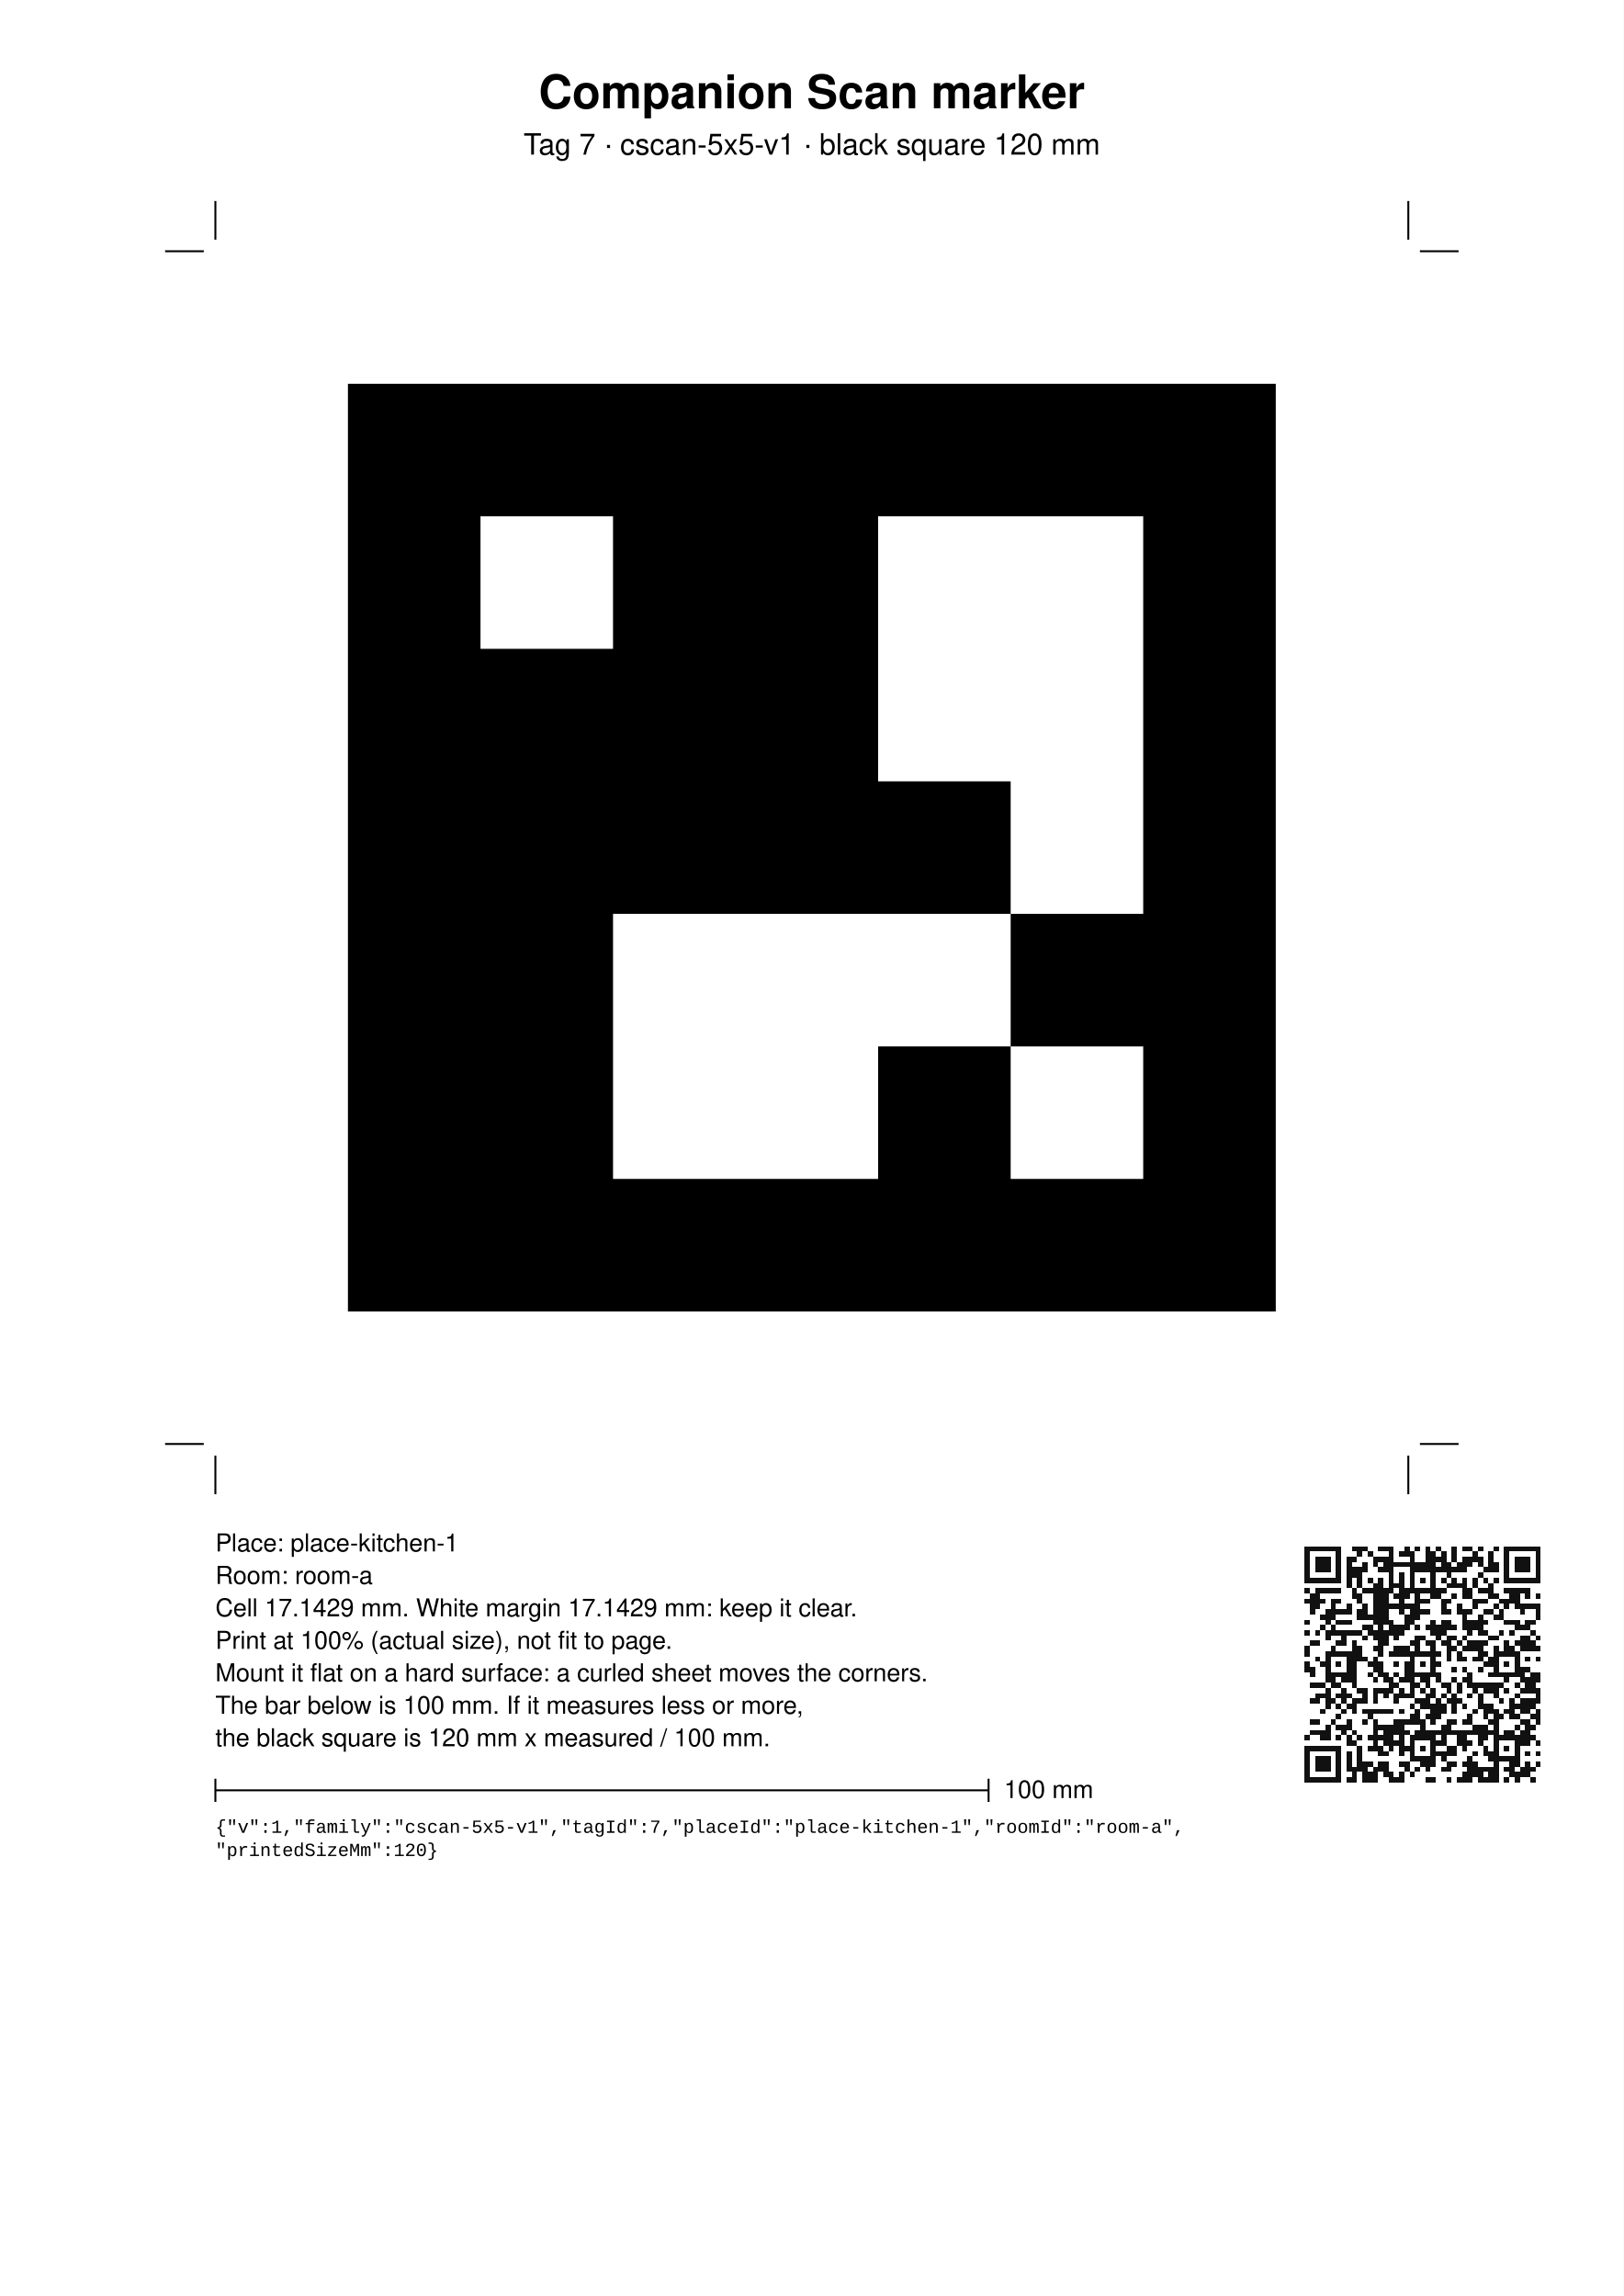
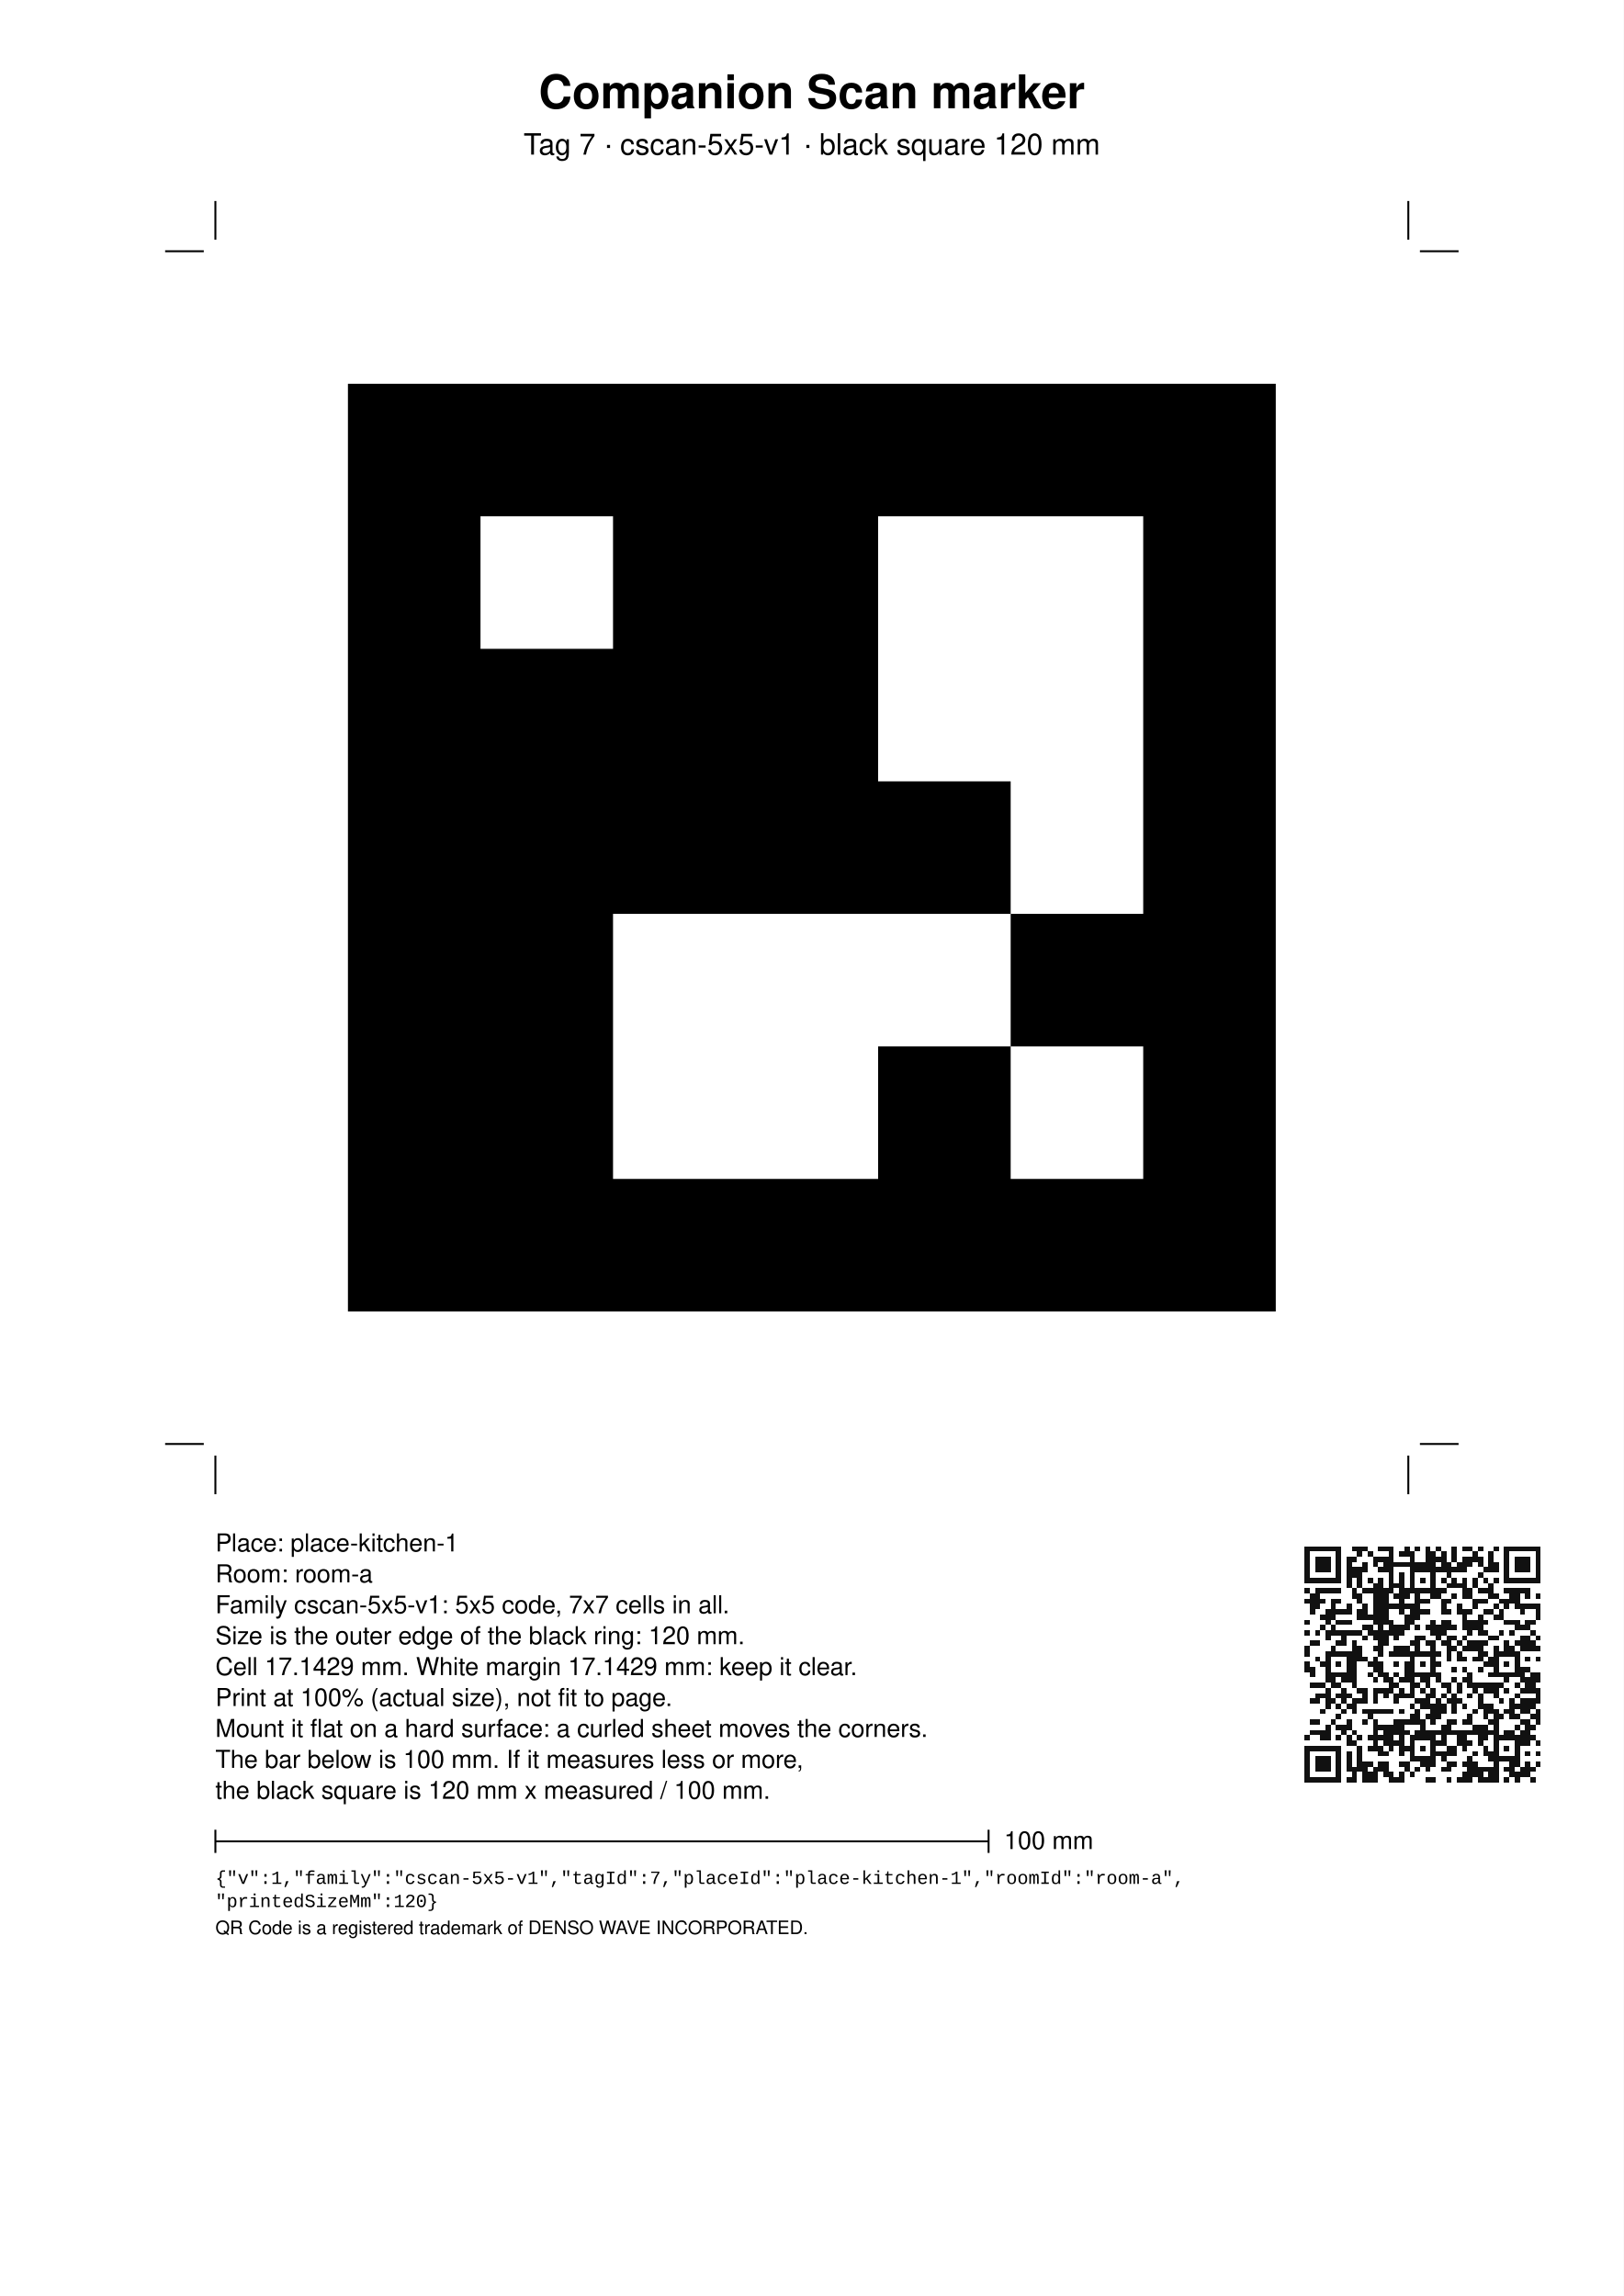
- <svg xmlns="http://www.w3.org/2000/svg" width="210mm" height="297mm" viewBox="0 0 210 297" data-family="cscan-5x5-v1" data-tag-id="7" data-size-mm="120" data-cell-mm="17.1429" data-quiet-mm="17.1429" data-page="a4">
+ <svg xmlns="http://www.w3.org/2000/svg" width="210mm" height="297mm" viewBox="0 0 210 297" data-family="cscan-5x5-v1" data-bits="5" data-cells="7" data-quad-fraction="1" data-quad-mm="120" data-tag-id="7" data-size-mm="120" data-cell-mm="17.1429" data-quiet-mm="17.1429" data-page="a4">
  <rect id="page" width="210" height="297" fill="#ffffff" />
  <g id="header">
    <text x="105" y="14" text-anchor="middle" font-family="Helvetica, Arial, sans-serif" font-size="6" font-weight="bold" fill="#000000">Companion Scan marker</text>
    <text x="105" y="20" text-anchor="middle" font-family="Helvetica, Arial, sans-serif" font-size="3.8" fill="#000000">Tag 7 · cscan-5x5-v1 · black square 120 mm</text>
  </g>
  <path id="crop-marks" d="M26.357 32.5H21.357M27.857 31V26M183.643 32.5H188.643M182.143 31V26M183.643 186.786H188.643M182.143 188.286V193.286M26.357 186.786H21.357M27.857 188.286V193.286" stroke="#000000" stroke-width="0.25" fill="none" />
  <g id="tag" data-tag-id="7" data-size-mm="120" data-x-mm="45" data-y-mm="49.6429">
    <rect id="quiet-zone" x="27.857" y="32.5" width="154.286" height="154.286" fill="#ffffff" />
    <path id="tag-ink" d="M45 49.643H165V66.786H45ZM45 66.786H62.143V83.929H45ZM79.286 66.786H113.571V83.929H79.286ZM147.857 66.786H165V83.929H147.857ZM45 83.929H113.571V101.071H45ZM147.857 83.929H165V101.071H147.857ZM45 101.071H130.714V118.214H45ZM147.857 101.071H165V118.214H147.857ZM45 118.214H79.286V135.357H45ZM130.714 118.214H165V135.357H130.714ZM45 135.357H79.286V152.5H45ZM113.571 135.357H130.714V152.5H113.571ZM147.857 135.357H165V152.5H147.857ZM45 152.5H165V169.643H45Z" fill="#000000" />
  </g>
  <g id="footer">
    <text x="27.857" y="200.686" font-family="Helvetica, Arial, sans-serif" font-size="3.2" fill="#000000">Place: place-kitchen-1</text>
-     <text x="27.857" y="204.886" font-family="Helvetica, Arial, sans-serif" font-size="3.2" fill="#000000">Room: room-a</text>
-     <text x="27.857" y="209.086" font-family="Helvetica, Arial, sans-serif" font-size="3.2" fill="#000000">Cell 17.1429 mm. White margin 17.1429 mm: keep it clear.</text>
-     <text x="27.857" y="213.286" font-family="Helvetica, Arial, sans-serif" font-size="3.2" fill="#000000">Print at 100% (actual size), not fit to page.</text>
-     <text x="27.857" y="217.486" font-family="Helvetica, Arial, sans-serif" font-size="3.2" fill="#000000">Mount it flat on a hard surface: a curled sheet moves the corners.</text>
-     <text x="27.857" y="221.686" font-family="Helvetica, Arial, sans-serif" font-size="3.2" fill="#000000">The bar below is 100 mm. If it measures less or more,</text>
-     <text x="27.857" y="225.886" font-family="Helvetica, Arial, sans-serif" font-size="3.2" fill="#000000">the black square is 120 mm x measured / 100 mm.</text>
+     <text x="27.857" y="204.686" font-family="Helvetica, Arial, sans-serif" font-size="3.2" fill="#000000">Room: room-a</text>
+     <text x="27.857" y="208.686" font-family="Helvetica, Arial, sans-serif" font-size="3.2" fill="#000000">Family cscan-5x5-v1: 5x5 code, 7x7 cells in all.</text>
+     <text x="27.857" y="212.686" font-family="Helvetica, Arial, sans-serif" font-size="3.2" fill="#000000">Size is the outer edge of the black ring: 120 mm.</text>
+     <text x="27.857" y="216.686" font-family="Helvetica, Arial, sans-serif" font-size="3.2" fill="#000000">Cell 17.1429 mm. White margin 17.1429 mm: keep it clear.</text>
+     <text x="27.857" y="220.686" font-family="Helvetica, Arial, sans-serif" font-size="3.2" fill="#000000">Print at 100% (actual size), not fit to page.</text>
+     <text x="27.857" y="224.686" font-family="Helvetica, Arial, sans-serif" font-size="3.2" fill="#000000">Mount it flat on a hard surface: a curled sheet moves the corners.</text>
+     <text x="27.857" y="228.686" font-family="Helvetica, Arial, sans-serif" font-size="3.2" fill="#000000">The bar below is 100 mm. If it measures less or more,</text>
+     <text x="27.857" y="232.686" font-family="Helvetica, Arial, sans-serif" font-size="3.2" fill="#000000">the black square is 120 mm x measured / 100 mm.</text>
    <g id="scale-bar" data-length-mm="100">
-       <path d="M27.857 231.586H127.857M27.857 230.086V233.086M127.857 230.086V233.086" stroke="#000000" stroke-width="0.25" fill="none" />
-       <text x="129.857" y="232.586" font-family="Helvetica, Arial, sans-serif" font-size="3.2" fill="#000000">100 mm</text>
+       <path d="M27.857 238.186H127.857M27.857 236.686V239.686M127.857 236.686V239.686" stroke="#000000" stroke-width="0.25" fill="none" />
+       <text x="129.857" y="239.186" font-family="Helvetica, Arial, sans-serif" font-size="3.2" fill="#000000">100 mm</text>
    </g>
-     <text x="27.857" y="237.086" font-family="Courier New, Courier, monospace" font-size="2.4" fill="#000000" xml:space="preserve">{"v":1,"family":"cscan-5x5-v1","tagId":7,"placeId":"place-kitchen-1","roomId":"room-a",</text>
-     <text x="27.857" y="240.086" font-family="Courier New, Courier, monospace" font-size="2.4" fill="#000000" xml:space="preserve">"printedSizeMm":120}</text>
+     <text x="27.857" y="243.686" font-family="Courier New, Courier, monospace" font-size="2.4" fill="#000000" xml:space="preserve">{"v":1,"family":"cscan-5x5-v1","tagId":7,"placeId":"place-kitchen-1","roomId":"room-a",</text>
+     <text x="27.857" y="246.686" font-family="Courier New, Courier, monospace" font-size="2.4" fill="#000000" xml:space="preserve">"printedSizeMm":120}</text>
+     <text id="denso-wave" x="27.857" y="250.186" font-family="Helvetica, Arial, sans-serif" font-size="2.4" fill="#000000">QR Code is a registered trademark of DENSO WAVE INCORPORATED.</text>
    <g id="qr" transform="translate(166 197.2857)">
      <svg viewBox="0 0 53 53" width="36" height="36" shape-rendering="crispEdges" role="img" aria-label="Marker 7: place-kitchen-1">
        <rect width="53" height="53" fill="#ffffff" />
        <path d="M4 4h1v1h-1zM5 4h1v1h-1zM6 4h1v1h-1zM7 4h1v1h-1zM8 4h1v1h-1zM9 4h1v1h-1zM10 4h1v1h-1zM13 4h1v1h-1zM14 4h1v1h-1zM15 4h1v1h-1zM18 4h1v1h-1zM19 4h1v1h-1zM20 4h1v1h-1zM23 4h1v1h-1zM25 4h1v1h-1zM27 4h1v1h-1zM29 4h1v1h-1zM32 4h1v1h-1zM34 4h1v1h-1zM35 4h1v1h-1zM37 4h1v1h-1zM40 4h1v1h-1zM42 4h1v1h-1zM43 4h1v1h-1zM44 4h1v1h-1zM45 4h1v1h-1zM46 4h1v1h-1zM47 4h1v1h-1zM48 4h1v1h-1zM4 5h1v1h-1zM10 5h1v1h-1zM14 5h1v1h-1zM16 5h1v1h-1zM20 5h1v1h-1zM22 5h1v1h-1zM23 5h1v1h-1zM24 5h1v1h-1zM27 5h1v1h-1zM28 5h1v1h-1zM30 5h1v1h-1zM32 5h1v1h-1zM36 5h1v1h-1zM39 5h1v1h-1zM42 5h1v1h-1zM48 5h1v1h-1zM4 6h1v1h-1zM6 6h1v1h-1zM7 6h1v1h-1zM8 6h1v1h-1zM10 6h1v1h-1zM12 6h1v1h-1zM13 6h1v1h-1zM17 6h1v1h-1zM18 6h1v1h-1zM19 6h1v1h-1zM20 6h1v1h-1zM24 6h1v1h-1zM27 6h1v1h-1zM28 6h1v1h-1zM29 6h1v1h-1zM30 6h1v1h-1zM32 6h1v1h-1zM34 6h1v1h-1zM35 6h1v1h-1zM36 6h1v1h-1zM37 6h1v1h-1zM39 6h1v1h-1zM42 6h1v1h-1zM44 6h1v1h-1zM45 6h1v1h-1zM46 6h1v1h-1zM48 6h1v1h-1zM4 7h1v1h-1zM6 7h1v1h-1zM7 7h1v1h-1zM8 7h1v1h-1zM10 7h1v1h-1zM12 7h1v1h-1zM15 7h1v1h-1zM17 7h1v1h-1zM19 7h1v1h-1zM20 7h1v1h-1zM21 7h1v1h-1zM22 7h1v1h-1zM23 7h1v1h-1zM24 7h1v1h-1zM25 7h1v1h-1zM26 7h1v1h-1zM27 7h1v1h-1zM28 7h1v1h-1zM30 7h1v1h-1zM31 7h1v1h-1zM33 7h1v1h-1zM34 7h1v1h-1zM35 7h1v1h-1zM37 7h1v1h-1zM39 7h1v1h-1zM40 7h1v1h-1zM42 7h1v1h-1zM44 7h1v1h-1zM45 7h1v1h-1zM46 7h1v1h-1zM48 7h1v1h-1zM4 8h1v1h-1zM6 8h1v1h-1zM7 8h1v1h-1zM8 8h1v1h-1zM10 8h1v1h-1zM12 8h1v1h-1zM13 8h1v1h-1zM14 8h1v1h-1zM15 8h1v1h-1zM18 8h1v1h-1zM19 8h1v1h-1zM20 8h1v1h-1zM24 8h1v1h-1zM25 8h1v1h-1zM26 8h1v1h-1zM27 8h1v1h-1zM28 8h1v1h-1zM29 8h1v1h-1zM30 8h1v1h-1zM31 8h1v1h-1zM32 8h1v1h-1zM33 8h1v1h-1zM34 8h1v1h-1zM38 8h1v1h-1zM39 8h1v1h-1zM40 8h1v1h-1zM42 8h1v1h-1zM44 8h1v1h-1zM45 8h1v1h-1zM46 8h1v1h-1zM48 8h1v1h-1zM4 9h1v1h-1zM10 9h1v1h-1zM12 9h1v1h-1zM13 9h1v1h-1zM14 9h1v1h-1zM20 9h1v1h-1zM22 9h1v1h-1zM24 9h1v1h-1zM28 9h1v1h-1zM31 9h1v1h-1zM37 9h1v1h-1zM42 9h1v1h-1zM48 9h1v1h-1zM4 10h1v1h-1zM5 10h1v1h-1zM6 10h1v1h-1zM7 10h1v1h-1zM8 10h1v1h-1zM9 10h1v1h-1zM10 10h1v1h-1zM12 10h1v1h-1zM14 10h1v1h-1zM16 10h1v1h-1zM18 10h1v1h-1zM20 10h1v1h-1zM22 10h1v1h-1zM24 10h1v1h-1zM26 10h1v1h-1zM28 10h1v1h-1zM30 10h1v1h-1zM32 10h1v1h-1zM34 10h1v1h-1zM36 10h1v1h-1zM38 10h1v1h-1zM40 10h1v1h-1zM42 10h1v1h-1zM43 10h1v1h-1zM44 10h1v1h-1zM45 10h1v1h-1zM46 10h1v1h-1zM47 10h1v1h-1zM48 10h1v1h-1zM12 11h1v1h-1zM14 11h1v1h-1zM17 11h1v1h-1zM18 11h1v1h-1zM20 11h1v1h-1zM21 11h1v1h-1zM22 11h1v1h-1zM24 11h1v1h-1zM28 11h1v1h-1zM31 11h1v1h-1zM32 11h1v1h-1zM33 11h1v1h-1zM34 11h1v1h-1zM36 11h1v1h-1zM39 11h1v1h-1zM4 12h1v1h-1zM6 12h1v1h-1zM7 12h1v1h-1zM8 12h1v1h-1zM9 12h1v1h-1zM10 12h1v1h-1zM13 12h1v1h-1zM15 12h1v1h-1zM16 12h1v1h-1zM17 12h1v1h-1zM18 12h1v1h-1zM19 12h1v1h-1zM20 12h1v1h-1zM22 12h1v1h-1zM23 12h1v1h-1zM24 12h1v1h-1zM25 12h1v1h-1zM26 12h1v1h-1zM27 12h1v1h-1zM28 12h1v1h-1zM29 12h1v1h-1zM30 12h1v1h-1zM34 12h1v1h-1zM35 12h1v1h-1zM37 12h1v1h-1zM38 12h1v1h-1zM39 12h1v1h-1zM42 12h1v1h-1zM43 12h1v1h-1zM44 12h1v1h-1zM45 12h1v1h-1zM46 12h1v1h-1zM5 13h1v1h-1zM6 13h1v1h-1zM13 13h1v1h-1zM14 13h1v1h-1zM17 13h1v1h-1zM18 13h1v1h-1zM19 13h1v1h-1zM21 13h1v1h-1zM22 13h1v1h-1zM23 13h1v1h-1zM25 13h1v1h-1zM28 13h1v1h-1zM29 13h1v1h-1zM32 13h1v1h-1zM34 13h1v1h-1zM35 13h1v1h-1zM39 13h1v1h-1zM40 13h1v1h-1zM43 13h1v1h-1zM44 13h1v1h-1zM46 13h1v1h-1zM48 13h1v1h-1zM4 14h1v1h-1zM5 14h1v1h-1zM6 14h1v1h-1zM7 14h1v1h-1zM9 14h1v1h-1zM10 14h1v1h-1zM14 14h1v1h-1zM17 14h1v1h-1zM18 14h1v1h-1zM19 14h1v1h-1zM22 14h1v1h-1zM25 14h1v1h-1zM26 14h1v1h-1zM27 14h1v1h-1zM30 14h1v1h-1zM31 14h1v1h-1zM36 14h1v1h-1zM37 14h1v1h-1zM38 14h1v1h-1zM41 14h1v1h-1zM42 14h1v1h-1zM43 14h1v1h-1zM44 14h1v1h-1zM5 15h1v1h-1zM6 15h1v1h-1zM9 15h1v1h-1zM12 15h1v1h-1zM15 15h1v1h-1zM17 15h1v1h-1zM18 15h1v1h-1zM19 15h1v1h-1zM20 15h1v1h-1zM21 15h1v1h-1zM22 15h1v1h-1zM23 15h1v1h-1zM24 15h1v1h-1zM25 15h1v1h-1zM30 15h1v1h-1zM33 15h1v1h-1zM36 15h1v1h-1zM40 15h1v1h-1zM42 15h1v1h-1zM44 15h1v1h-1zM45 15h1v1h-1zM46 15h1v1h-1zM47 15h1v1h-1zM48 15h1v1h-1zM5 16h1v1h-1zM8 16h1v1h-1zM9 16h1v1h-1zM10 16h1v1h-1zM11 16h1v1h-1zM12 16h1v1h-1zM14 16h1v1h-1zM15 16h1v1h-1zM17 16h1v1h-1zM18 16h1v1h-1zM19 16h1v1h-1zM22 16h1v1h-1zM24 16h1v1h-1zM25 16h1v1h-1zM26 16h1v1h-1zM27 16h1v1h-1zM30 16h1v1h-1zM31 16h1v1h-1zM33 16h1v1h-1zM34 16h1v1h-1zM35 16h1v1h-1zM38 16h1v1h-1zM39 16h1v1h-1zM41 16h1v1h-1zM45 16h1v1h-1zM48 16h1v1h-1zM7 17h1v1h-1zM8 17h1v1h-1zM9 17h1v1h-1zM14 17h1v1h-1zM15 17h1v1h-1zM16 17h1v1h-1zM17 17h1v1h-1zM18 17h1v1h-1zM19 17h1v1h-1zM23 17h1v1h-1zM24 17h1v1h-1zM25 17h1v1h-1zM34 17h1v1h-1zM37 17h1v1h-1zM40 17h1v1h-1zM41 17h1v1h-1zM48 17h1v1h-1zM4 18h1v1h-1zM8 18h1v1h-1zM10 18h1v1h-1zM11 18h1v1h-1zM12 18h1v1h-1zM17 18h1v1h-1zM18 18h1v1h-1zM19 18h1v1h-1zM20 18h1v1h-1zM23 18h1v1h-1zM24 18h1v1h-1zM28 18h1v1h-1zM30 18h1v1h-1zM31 18h1v1h-1zM34 18h1v1h-1zM35 18h1v1h-1zM36 18h1v1h-1zM37 18h1v1h-1zM38 18h1v1h-1zM42 18h1v1h-1zM43 18h1v1h-1zM44 18h1v1h-1zM46 18h1v1h-1zM47 18h1v1h-1zM7 19h1v1h-1zM9 19h1v1h-1zM15 19h1v1h-1zM16 19h1v1h-1zM18 19h1v1h-1zM20 19h1v1h-1zM21 19h1v1h-1zM22 19h1v1h-1zM23 19h1v1h-1zM25 19h1v1h-1zM27 19h1v1h-1zM28 19h1v1h-1zM29 19h1v1h-1zM30 19h1v1h-1zM31 19h1v1h-1zM32 19h1v1h-1zM34 19h1v1h-1zM35 19h1v1h-1zM36 19h1v1h-1zM37 19h1v1h-1zM44 19h1v1h-1zM45 19h1v1h-1zM46 19h1v1h-1zM4 20h1v1h-1zM6 20h1v1h-1zM8 20h1v1h-1zM9 20h1v1h-1zM10 20h1v1h-1zM11 20h1v1h-1zM12 20h1v1h-1zM13 20h1v1h-1zM14 20h1v1h-1zM16 20h1v1h-1zM17 20h1v1h-1zM18 20h1v1h-1zM19 20h1v1h-1zM20 20h1v1h-1zM21 20h1v1h-1zM22 20h1v1h-1zM28 20h1v1h-1zM29 20h1v1h-1zM30 20h1v1h-1zM35 20h1v1h-1zM37 20h1v1h-1zM38 20h1v1h-1zM41 20h1v1h-1zM43 20h1v1h-1zM47 20h1v1h-1zM8 21h1v1h-1zM11 21h1v1h-1zM15 21h1v1h-1zM17 21h1v1h-1zM18 21h1v1h-1zM19 21h1v1h-1zM21 21h1v1h-1zM25 21h1v1h-1zM26 21h1v1h-1zM29 21h1v1h-1zM31 21h1v1h-1zM32 21h1v1h-1zM34 21h1v1h-1zM39 21h1v1h-1zM40 21h1v1h-1zM45 21h1v1h-1zM46 21h1v1h-1zM48 21h1v1h-1zM5 22h1v1h-1zM6 22h1v1h-1zM10 22h1v1h-1zM11 22h1v1h-1zM13 22h1v1h-1zM18 22h1v1h-1zM19 22h1v1h-1zM24 22h1v1h-1zM25 22h1v1h-1zM27 22h1v1h-1zM28 22h1v1h-1zM30 22h1v1h-1zM31 22h1v1h-1zM33 22h1v1h-1zM35 22h1v1h-1zM36 22h1v1h-1zM37 22h1v1h-1zM38 22h1v1h-1zM42 22h1v1h-1zM44 22h1v1h-1zM45 22h1v1h-1zM46 22h1v1h-1zM47 22h1v1h-1zM4 23h1v1h-1zM9 23h1v1h-1zM13 23h1v1h-1zM14 23h1v1h-1zM17 23h1v1h-1zM18 23h1v1h-1zM21 23h1v1h-1zM22 23h1v1h-1zM23 23h1v1h-1zM25 23h1v1h-1zM28 23h1v1h-1zM31 23h1v1h-1zM32 23h1v1h-1zM34 23h1v1h-1zM35 23h1v1h-1zM36 23h1v1h-1zM37 23h1v1h-1zM40 23h1v1h-1zM42 23h1v1h-1zM43 23h1v1h-1zM45 23h1v1h-1zM46 23h1v1h-1zM47 23h1v1h-1zM48 23h1v1h-1zM4 24h1v1h-1zM8 24h1v1h-1zM9 24h1v1h-1zM10 24h1v1h-1zM11 24h1v1h-1zM12 24h1v1h-1zM13 24h1v1h-1zM14 24h1v1h-1zM18 24h1v1h-1zM20 24h1v1h-1zM21 24h1v1h-1zM22 24h1v1h-1zM23 24h1v1h-1zM24 24h1v1h-1zM25 24h1v1h-1zM26 24h1v1h-1zM27 24h1v1h-1zM28 24h1v1h-1zM29 24h1v1h-1zM31 24h1v1h-1zM33 24h1v1h-1zM37 24h1v1h-1zM38 24h1v1h-1zM40 24h1v1h-1zM41 24h1v1h-1zM42 24h1v1h-1zM43 24h1v1h-1zM44 24h1v1h-1zM6 25h1v1h-1zM8 25h1v1h-1zM12 25h1v1h-1zM13 25h1v1h-1zM14 25h1v1h-1zM15 25h1v1h-1zM17 25h1v1h-1zM24 25h1v1h-1zM28 25h1v1h-1zM31 25h1v1h-1zM33 25h1v1h-1zM34 25h1v1h-1zM36 25h1v1h-1zM37 25h1v1h-1zM39 25h1v1h-1zM40 25h1v1h-1zM44 25h1v1h-1zM46 25h1v1h-1zM48 25h1v1h-1zM4 26h1v1h-1zM7 26h1v1h-1zM8 26h1v1h-1zM10 26h1v1h-1zM12 26h1v1h-1zM13 26h1v1h-1zM16 26h1v1h-1zM17 26h1v1h-1zM18 26h1v1h-1zM21 26h1v1h-1zM23 26h1v1h-1zM24 26h1v1h-1zM26 26h1v1h-1zM28 26h1v1h-1zM29 26h1v1h-1zM38 26h1v1h-1zM39 26h1v1h-1zM40 26h1v1h-1zM42 26h1v1h-1zM44 26h1v1h-1zM4 27h1v1h-1zM5 27h1v1h-1zM8 27h1v1h-1zM12 27h1v1h-1zM13 27h1v1h-1zM17 27h1v1h-1zM18 27h1v1h-1zM23 27h1v1h-1zM24 27h1v1h-1zM28 27h1v1h-1zM32 27h1v1h-1zM34 27h1v1h-1zM37 27h1v1h-1zM40 27h1v1h-1zM44 27h1v1h-1zM45 27h1v1h-1zM46 27h1v1h-1zM5 28h1v1h-1zM8 28h1v1h-1zM9 28h1v1h-1zM10 28h1v1h-1zM11 28h1v1h-1zM12 28h1v1h-1zM13 28h1v1h-1zM16 28h1v1h-1zM18 28h1v1h-1zM19 28h1v1h-1zM21 28h1v1h-1zM23 28h1v1h-1zM24 28h1v1h-1zM25 28h1v1h-1zM26 28h1v1h-1zM27 28h1v1h-1zM28 28h1v1h-1zM29 28h1v1h-1zM35 28h1v1h-1zM39 28h1v1h-1zM40 28h1v1h-1zM41 28h1v1h-1zM42 28h1v1h-1zM43 28h1v1h-1zM44 28h1v1h-1zM45 28h1v1h-1zM47 28h1v1h-1zM48 28h1v1h-1zM8 29h1v1h-1zM9 29h1v1h-1zM11 29h1v1h-1zM12 29h1v1h-1zM13 29h1v1h-1zM17 29h1v1h-1zM19 29h1v1h-1zM20 29h1v1h-1zM22 29h1v1h-1zM23 29h1v1h-1zM24 29h1v1h-1zM26 29h1v1h-1zM27 29h1v1h-1zM29 29h1v1h-1zM32 29h1v1h-1zM34 29h1v1h-1zM35 29h1v1h-1zM42 29h1v1h-1zM45 29h1v1h-1zM46 29h1v1h-1zM47 29h1v1h-1zM48 29h1v1h-1zM5 30h1v1h-1zM6 30h1v1h-1zM7 30h1v1h-1zM9 30h1v1h-1zM10 30h1v1h-1zM13 30h1v1h-1zM20 30h1v1h-1zM21 30h1v1h-1zM24 30h1v1h-1zM25 30h1v1h-1zM27 30h1v1h-1zM30 30h1v1h-1zM31 30h1v1h-1zM33 30h1v1h-1zM35 30h1v1h-1zM36 30h1v1h-1zM37 30h1v1h-1zM38 30h1v1h-1zM39 30h1v1h-1zM40 30h1v1h-1zM41 30h1v1h-1zM44 30h1v1h-1zM46 30h1v1h-1zM47 30h1v1h-1zM8 31h1v1h-1zM11 31h1v1h-1zM14 31h1v1h-1zM15 31h1v1h-1zM17 31h1v1h-1zM18 31h1v1h-1zM19 31h1v1h-1zM20 31h1v1h-1zM22 31h1v1h-1zM24 31h1v1h-1zM26 31h1v1h-1zM28 31h1v1h-1zM31 31h1v1h-1zM33 31h1v1h-1zM36 31h1v1h-1zM38 31h1v1h-1zM39 31h1v1h-1zM40 31h1v1h-1zM42 31h1v1h-1zM45 31h1v1h-1zM46 31h1v1h-1zM47 31h1v1h-1zM48 31h1v1h-1zM6 32h1v1h-1zM7 32h1v1h-1zM8 32h1v1h-1zM10 32h1v1h-1zM11 32h1v1h-1zM12 32h1v1h-1zM15 32h1v1h-1zM17 32h1v1h-1zM19 32h1v1h-1zM21 32h1v1h-1zM22 32h1v1h-1zM23 32h1v1h-1zM24 32h1v1h-1zM27 32h1v1h-1zM28 32h1v1h-1zM30 32h1v1h-1zM32 32h1v1h-1zM35 32h1v1h-1zM37 32h1v1h-1zM40 32h1v1h-1zM44 32h1v1h-1zM48 32h1v1h-1zM5 33h1v1h-1zM6 33h1v1h-1zM8 33h1v1h-1zM9 33h1v1h-1zM11 33h1v1h-1zM13 33h1v1h-1zM14 33h1v1h-1zM15 33h1v1h-1zM17 33h1v1h-1zM21 33h1v1h-1zM25 33h1v1h-1zM26 33h1v1h-1zM27 33h1v1h-1zM29 33h1v1h-1zM31 33h1v1h-1zM32 33h1v1h-1zM33 33h1v1h-1zM37 33h1v1h-1zM41 33h1v1h-1zM43 33h1v1h-1zM45 33h1v1h-1zM46 33h1v1h-1zM47 33h1v1h-1zM48 33h1v1h-1zM8 34h1v1h-1zM10 34h1v1h-1zM12 34h1v1h-1zM13 34h1v1h-1zM24 34h1v1h-1zM26 34h1v1h-1zM27 34h1v1h-1zM28 34h1v1h-1zM29 34h1v1h-1zM30 34h1v1h-1zM32 34h1v1h-1zM34 34h1v1h-1zM37 34h1v1h-1zM38 34h1v1h-1zM39 34h1v1h-1zM43 34h1v1h-1zM44 34h1v1h-1zM45 34h1v1h-1zM46 34h1v1h-1zM47 34h1v1h-1zM7 35h1v1h-1zM11 35h1v1h-1zM13 35h1v1h-1zM15 35h1v1h-1zM16 35h1v1h-1zM17 35h1v1h-1zM18 35h1v1h-1zM19 35h1v1h-1zM20 35h1v1h-1zM22 35h1v1h-1zM25 35h1v1h-1zM28 35h1v1h-1zM29 35h1v1h-1zM30 35h1v1h-1zM32 35h1v1h-1zM36 35h1v1h-1zM38 35h1v1h-1zM39 35h1v1h-1zM40 35h1v1h-1zM42 35h1v1h-1zM43 35h1v1h-1zM45 35h1v1h-1zM46 35h1v1h-1zM48 35h1v1h-1zM10 36h1v1h-1zM16 36h1v1h-1zM24 36h1v1h-1zM25 36h1v1h-1zM27 36h1v1h-1zM28 36h1v1h-1zM29 36h1v1h-1zM35 36h1v1h-1zM38 36h1v1h-1zM40 36h1v1h-1zM41 36h1v1h-1zM43 36h1v1h-1zM44 36h1v1h-1zM47 36h1v1h-1zM48 36h1v1h-1zM5 37h1v1h-1zM6 37h1v1h-1zM9 37h1v1h-1zM12 37h1v1h-1zM15 37h1v1h-1zM17 37h1v1h-1zM21 37h1v1h-1zM22 37h1v1h-1zM23 37h1v1h-1zM24 37h1v1h-1zM25 37h1v1h-1zM26 37h1v1h-1zM28 37h1v1h-1zM31 37h1v1h-1zM32 37h1v1h-1zM34 37h1v1h-1zM35 37h1v1h-1zM39 37h1v1h-1zM40 37h1v1h-1zM45 37h1v1h-1zM46 37h1v1h-1zM48 37h1v1h-1zM8 38h1v1h-1zM10 38h1v1h-1zM11 38h1v1h-1zM12 38h1v1h-1zM17 38h1v1h-1zM18 38h1v1h-1zM19 38h1v1h-1zM20 38h1v1h-1zM21 38h1v1h-1zM22 38h1v1h-1zM26 38h1v1h-1zM30 38h1v1h-1zM31 38h1v1h-1zM36 38h1v1h-1zM37 38h1v1h-1zM38 38h1v1h-1zM40 38h1v1h-1zM44 38h1v1h-1zM46 38h1v1h-1zM47 38h1v1h-1zM5 39h1v1h-1zM6 39h1v1h-1zM7 39h1v1h-1zM8 39h1v1h-1zM11 39h1v1h-1zM13 39h1v1h-1zM17 39h1v1h-1zM19 39h1v1h-1zM20 39h1v1h-1zM21 39h1v1h-1zM22 39h1v1h-1zM23 39h1v1h-1zM25 39h1v1h-1zM26 39h1v1h-1zM27 39h1v1h-1zM28 39h1v1h-1zM29 39h1v1h-1zM30 39h1v1h-1zM31 39h1v1h-1zM32 39h1v1h-1zM33 39h1v1h-1zM34 39h1v1h-1zM35 39h1v1h-1zM36 39h1v1h-1zM37 39h1v1h-1zM38 39h1v1h-1zM39 39h1v1h-1zM40 39h1v1h-1zM42 39h1v1h-1zM43 39h1v1h-1zM45 39h1v1h-1zM46 39h1v1h-1zM4 40h1v1h-1zM7 40h1v1h-1zM8 40h1v1h-1zM10 40h1v1h-1zM12 40h1v1h-1zM14 40h1v1h-1zM16 40h1v1h-1zM17 40h1v1h-1zM18 40h1v1h-1zM19 40h1v1h-1zM20 40h1v1h-1zM22 40h1v1h-1zM24 40h1v1h-1zM25 40h1v1h-1zM26 40h1v1h-1zM27 40h1v1h-1zM28 40h1v1h-1zM30 40h1v1h-1zM33 40h1v1h-1zM34 40h1v1h-1zM37 40h1v1h-1zM38 40h1v1h-1zM40 40h1v1h-1zM41 40h1v1h-1zM42 40h1v1h-1zM43 40h1v1h-1zM44 40h1v1h-1zM45 40h1v1h-1zM46 40h1v1h-1zM47 40h1v1h-1zM12 41h1v1h-1zM13 41h1v1h-1zM17 41h1v1h-1zM19 41h1v1h-1zM20 41h1v1h-1zM21 41h1v1h-1zM22 41h1v1h-1zM24 41h1v1h-1zM28 41h1v1h-1zM29 41h1v1h-1zM30 41h1v1h-1zM33 41h1v1h-1zM34 41h1v1h-1zM35 41h1v1h-1zM37 41h1v1h-1zM40 41h1v1h-1zM44 41h1v1h-1zM45 41h1v1h-1zM46 41h1v1h-1zM48 41h1v1h-1zM4 42h1v1h-1zM5 42h1v1h-1zM6 42h1v1h-1zM7 42h1v1h-1zM8 42h1v1h-1zM9 42h1v1h-1zM10 42h1v1h-1zM14 42h1v1h-1zM16 42h1v1h-1zM17 42h1v1h-1zM18 42h1v1h-1zM20 42h1v1h-1zM22 42h1v1h-1zM23 42h1v1h-1zM24 42h1v1h-1zM26 42h1v1h-1zM28 42h1v1h-1zM31 42h1v1h-1zM32 42h1v1h-1zM34 42h1v1h-1zM38 42h1v1h-1zM40 42h1v1h-1zM42 42h1v1h-1zM44 42h1v1h-1zM4 43h1v1h-1zM10 43h1v1h-1zM12 43h1v1h-1zM14 43h1v1h-1zM18 43h1v1h-1zM19 43h1v1h-1zM22 43h1v1h-1zM24 43h1v1h-1zM28 43h1v1h-1zM29 43h1v1h-1zM30 43h1v1h-1zM31 43h1v1h-1zM32 43h1v1h-1zM36 43h1v1h-1zM38 43h1v1h-1zM39 43h1v1h-1zM40 43h1v1h-1zM44 43h1v1h-1zM46 43h1v1h-1zM48 43h1v1h-1zM4 44h1v1h-1zM6 44h1v1h-1zM7 44h1v1h-1zM8 44h1v1h-1zM10 44h1v1h-1zM12 44h1v1h-1zM14 44h1v1h-1zM24 44h1v1h-1zM25 44h1v1h-1zM26 44h1v1h-1zM27 44h1v1h-1zM28 44h1v1h-1zM30 44h1v1h-1zM35 44h1v1h-1zM39 44h1v1h-1zM40 44h1v1h-1zM41 44h1v1h-1zM42 44h1v1h-1zM43 44h1v1h-1zM44 44h1v1h-1zM4 45h1v1h-1zM6 45h1v1h-1zM7 45h1v1h-1zM8 45h1v1h-1zM10 45h1v1h-1zM12 45h1v1h-1zM14 45h1v1h-1zM15 45h1v1h-1zM16 45h1v1h-1zM18 45h1v1h-1zM19 45h1v1h-1zM22 45h1v1h-1zM23 45h1v1h-1zM26 45h1v1h-1zM27 45h1v1h-1zM28 45h1v1h-1zM31 45h1v1h-1zM32 45h1v1h-1zM34 45h1v1h-1zM35 45h1v1h-1zM36 45h1v1h-1zM40 45h1v1h-1zM43 45h1v1h-1zM44 45h1v1h-1zM46 45h1v1h-1zM48 45h1v1h-1zM4 46h1v1h-1zM6 46h1v1h-1zM7 46h1v1h-1zM8 46h1v1h-1zM10 46h1v1h-1zM12 46h1v1h-1zM13 46h1v1h-1zM14 46h1v1h-1zM15 46h1v1h-1zM17 46h1v1h-1zM18 46h1v1h-1zM19 46h1v1h-1zM23 46h1v1h-1zM25 46h1v1h-1zM27 46h1v1h-1zM30 46h1v1h-1zM31 46h1v1h-1zM35 46h1v1h-1zM36 46h1v1h-1zM37 46h1v1h-1zM38 46h1v1h-1zM39 46h1v1h-1zM40 46h1v1h-1zM42 46h1v1h-1zM43 46h1v1h-1zM45 46h1v1h-1zM46 46h1v1h-1zM47 46h1v1h-1zM4 47h1v1h-1zM10 47h1v1h-1zM13 47h1v1h-1zM15 47h1v1h-1zM16 47h1v1h-1zM17 47h1v1h-1zM19 47h1v1h-1zM20 47h1v1h-1zM22 47h1v1h-1zM24 47h1v1h-1zM34 47h1v1h-1zM35 47h1v1h-1zM36 47h1v1h-1zM37 47h1v1h-1zM39 47h1v1h-1zM40 47h1v1h-1zM43 47h1v1h-1zM44 47h1v1h-1zM45 47h1v1h-1zM46 47h1v1h-1zM4 48h1v1h-1zM5 48h1v1h-1zM6 48h1v1h-1zM7 48h1v1h-1zM8 48h1v1h-1zM9 48h1v1h-1zM10 48h1v1h-1zM12 48h1v1h-1zM13 48h1v1h-1zM15 48h1v1h-1zM16 48h1v1h-1zM17 48h1v1h-1zM20 48h1v1h-1zM21 48h1v1h-1zM22 48h1v1h-1zM27 48h1v1h-1zM28 48h1v1h-1zM31 48h1v1h-1zM33 48h1v1h-1zM34 48h1v1h-1zM35 48h1v1h-1zM37 48h1v1h-1zM38 48h1v1h-1zM39 48h1v1h-1zM40 48h1v1h-1zM42 48h1v1h-1zM44 48h1v1h-1zM47 48h1v1h-1z" fill="#111111" />
      </svg>
    </g>
  </g>
</svg>
